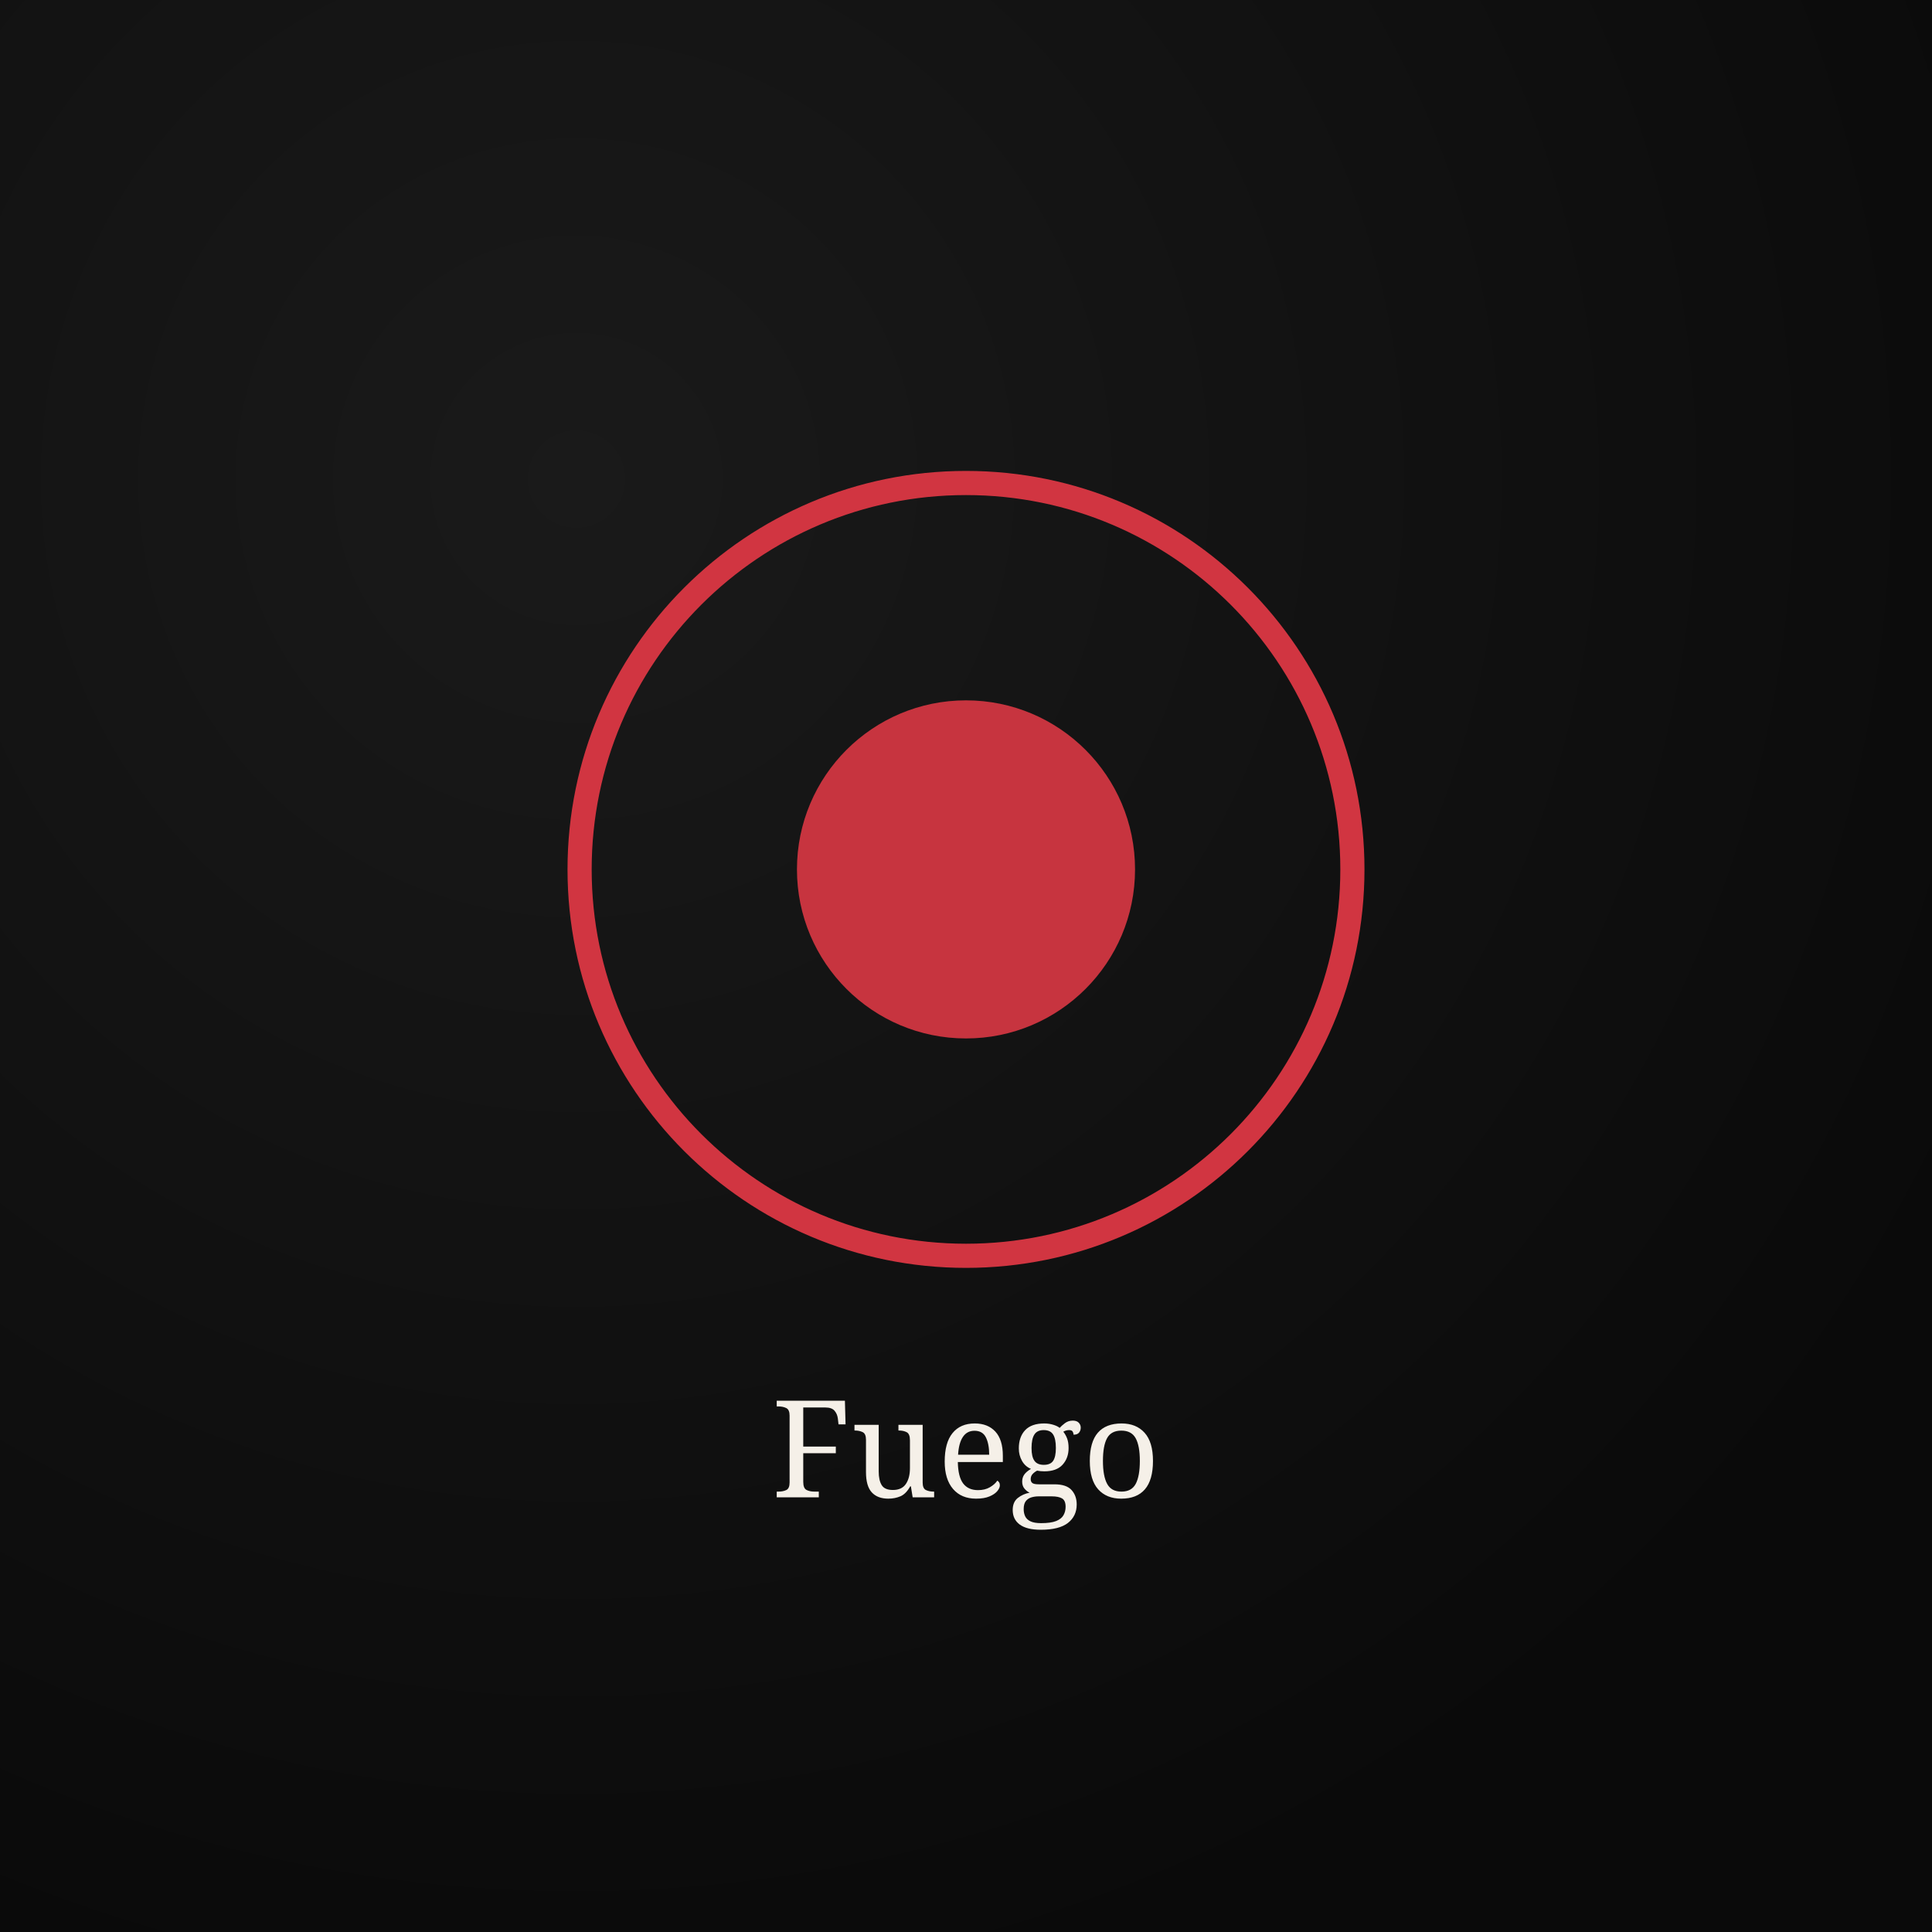
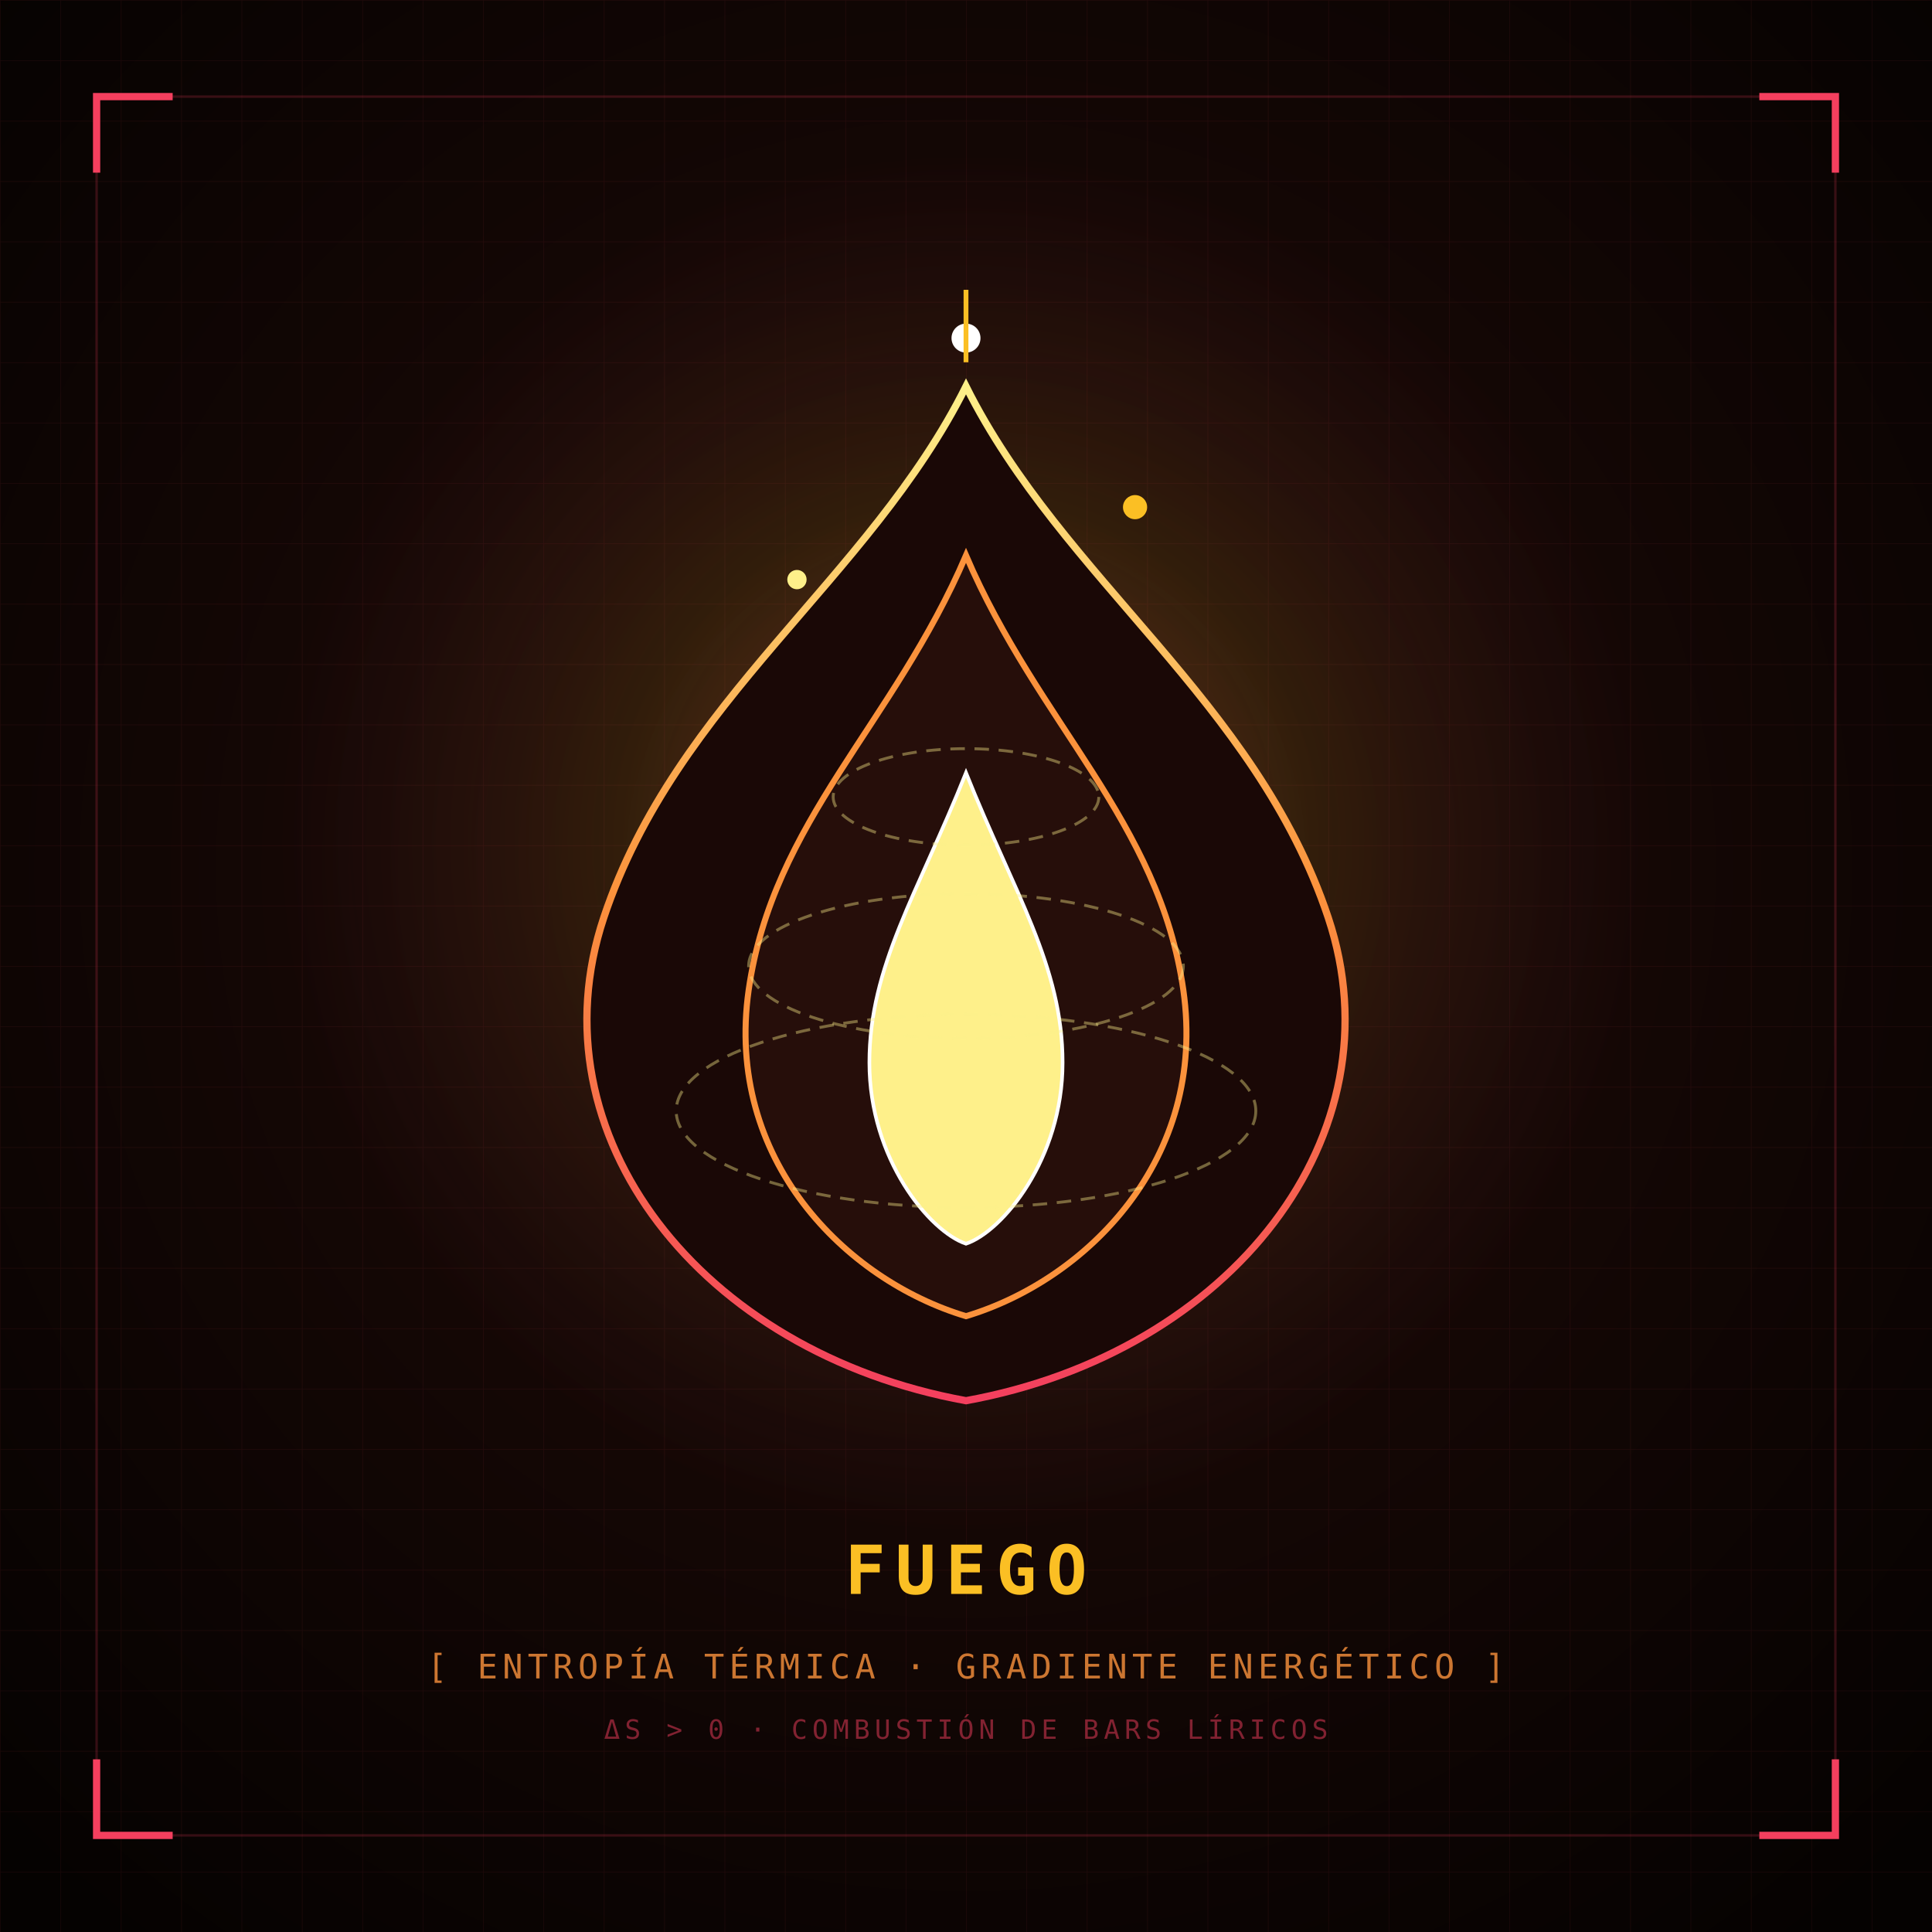
- <svg xmlns="http://www.w3.org/2000/svg" width="800" height="800" viewBox="0 0 800 800">
+ <svg xmlns="http://www.w3.org/2000/svg" width="800" height="800" viewBox="0 0 800 800" fill="none">
  <defs>
-     <radialGradient id="g" cx="30%" cy="25%" r="80%">
-       <stop offset="0%" stop-color="#1a1a1a" />
-       <stop offset="100%" stop-color="#0a0a0a" />
+     <radialGradient id="fireBg" cx="50%" cy="45%" r="70%">
+       <stop offset="0%" stop-color="#24100c" />
+       <stop offset="50%" stop-color="#140705" />
+       <stop offset="100%" stop-color="#050201" />
    </radialGradient>
+     <radialGradient id="fireAura" cx="50%" cy="45%" r="45%">
+       <stop offset="0%" stop-color="#f43f5e" stop-opacity="0.35" />
+       <stop offset="50%" stop-color="#fbbf24" stop-opacity="0.1" />
+       <stop offset="100%" stop-color="#f43f5e" stop-opacity="0" />
+     </radialGradient>
+     <linearGradient id="flameGrad" x1="0%" y1="100%" x2="0%" y2="0%">
+       <stop offset="0%" stop-color="#f43f5e" />
+       <stop offset="50%" stop-color="#fb923c" />
+       <stop offset="100%" stop-color="#fef08a" />
+     </linearGradient>
+     <pattern id="gridFire" width="25" height="25" patternUnits="userSpaceOnUse">
+       <path d="M 25 0 L 0 0 0 25" fill="none" stroke="#f43f5e" stroke-width="0.5" stroke-opacity="0.08" />
+     </pattern>
  </defs>
-   <rect width="800" height="800" fill="url(#g)" />
-   <circle cx="400" cy="360" r="160" fill="none" stroke="#e63946" stroke-width="10" opacity="0.9" />
-   <circle cx="400" cy="360" r="70" fill="#e63946" opacity="0.85" />
-   <text x="400" y="620" text-anchor="middle" font-family="Georgia, serif" font-size="56" fill="#f5f0e8">Fuego</text>
+   <rect width="800" height="800" fill="url(#fireBg)" />
+   <rect width="800" height="800" fill="url(#gridFire)" />
+   <circle cx="400" cy="380" r="320" fill="url(#fireAura)" />
+   <rect x="40" y="40" width="720" height="720" fill="none" stroke="#f43f5e" stroke-width="1" stroke-opacity="0.2" />
+   <path d="M 40 70 L 40 40 70 40 M 730 40 L 760 40 760 70 M 760 730 L 760 760 730 760 M 70 760 L 40 760 40 730" stroke="#f43f5e" stroke-width="3" stroke-linecap="square" />
+   <path d="M 400 160             C 440 240, 520 290, 550 380             C 580 470, 510 560, 400 580             C 290 560, 220 470, 250 380             C 280 290, 360 240, 400 160 Z" fill="#1a0806" stroke="url(#flameGrad)" stroke-width="3" />
+   <path d="M 400 230             C 430 300, 480 340, 490 410             C 500 480, 450 530, 400 545             C 350 530, 300 480, 310 410             C 320 340, 370 300, 400 230 Z" fill="#260e0a" stroke="#fb923c" stroke-width="2.5" />
+   <path d="M 400 320             C 420 370, 440 400, 440 440             C 440 480, 415 510, 400 515             C 385 510, 360 480, 360 440             C 360 400, 380 370, 400 320 Z" fill="#fef08a" stroke="#ffffff" stroke-width="1.5" />
+   <g stroke="#fef08a" stroke-width="1.2" stroke-opacity="0.4" stroke-dasharray="6 4">
+     <ellipse cx="400" cy="460" rx="120" ry="40" />
+     <ellipse cx="400" cy="400" rx="90" ry="30" />
+     <ellipse cx="400" cy="330" rx="55" ry="20" />
+   </g>
+   <circle cx="330" cy="240" r="4" fill="#fef08a" />
+   <circle cx="470" cy="210" r="5" fill="#fbbf24" />
+   <circle cx="400" cy="140" r="6" fill="#ffffff" />
+   <line x1="400" y1="120" x2="400" y2="150" stroke="#fbbf24" stroke-width="2" />
+   <g font-family="monospace" font-size="14" fill="#f43f5e" text-anchor="middle" letter-spacing="2">
+     <text x="400" y="660" fill="#fbbf24" font-weight="bold" font-size="28" letter-spacing="4">FUEGO</text>
+     <text x="400" y="695" fill="#fb923c" fill-opacity="0.8">[ ENTROPÍA TÉRMICA · GRADIENTE ENERGÉTICO ]</text>
+     <text x="400" y="720" fill="#f43f5e" fill-opacity="0.5" font-size="11">ΔS &gt; 0 · COMBUSTIÓN DE BARS LÍRICOS</text>
+   </g>
</svg>
